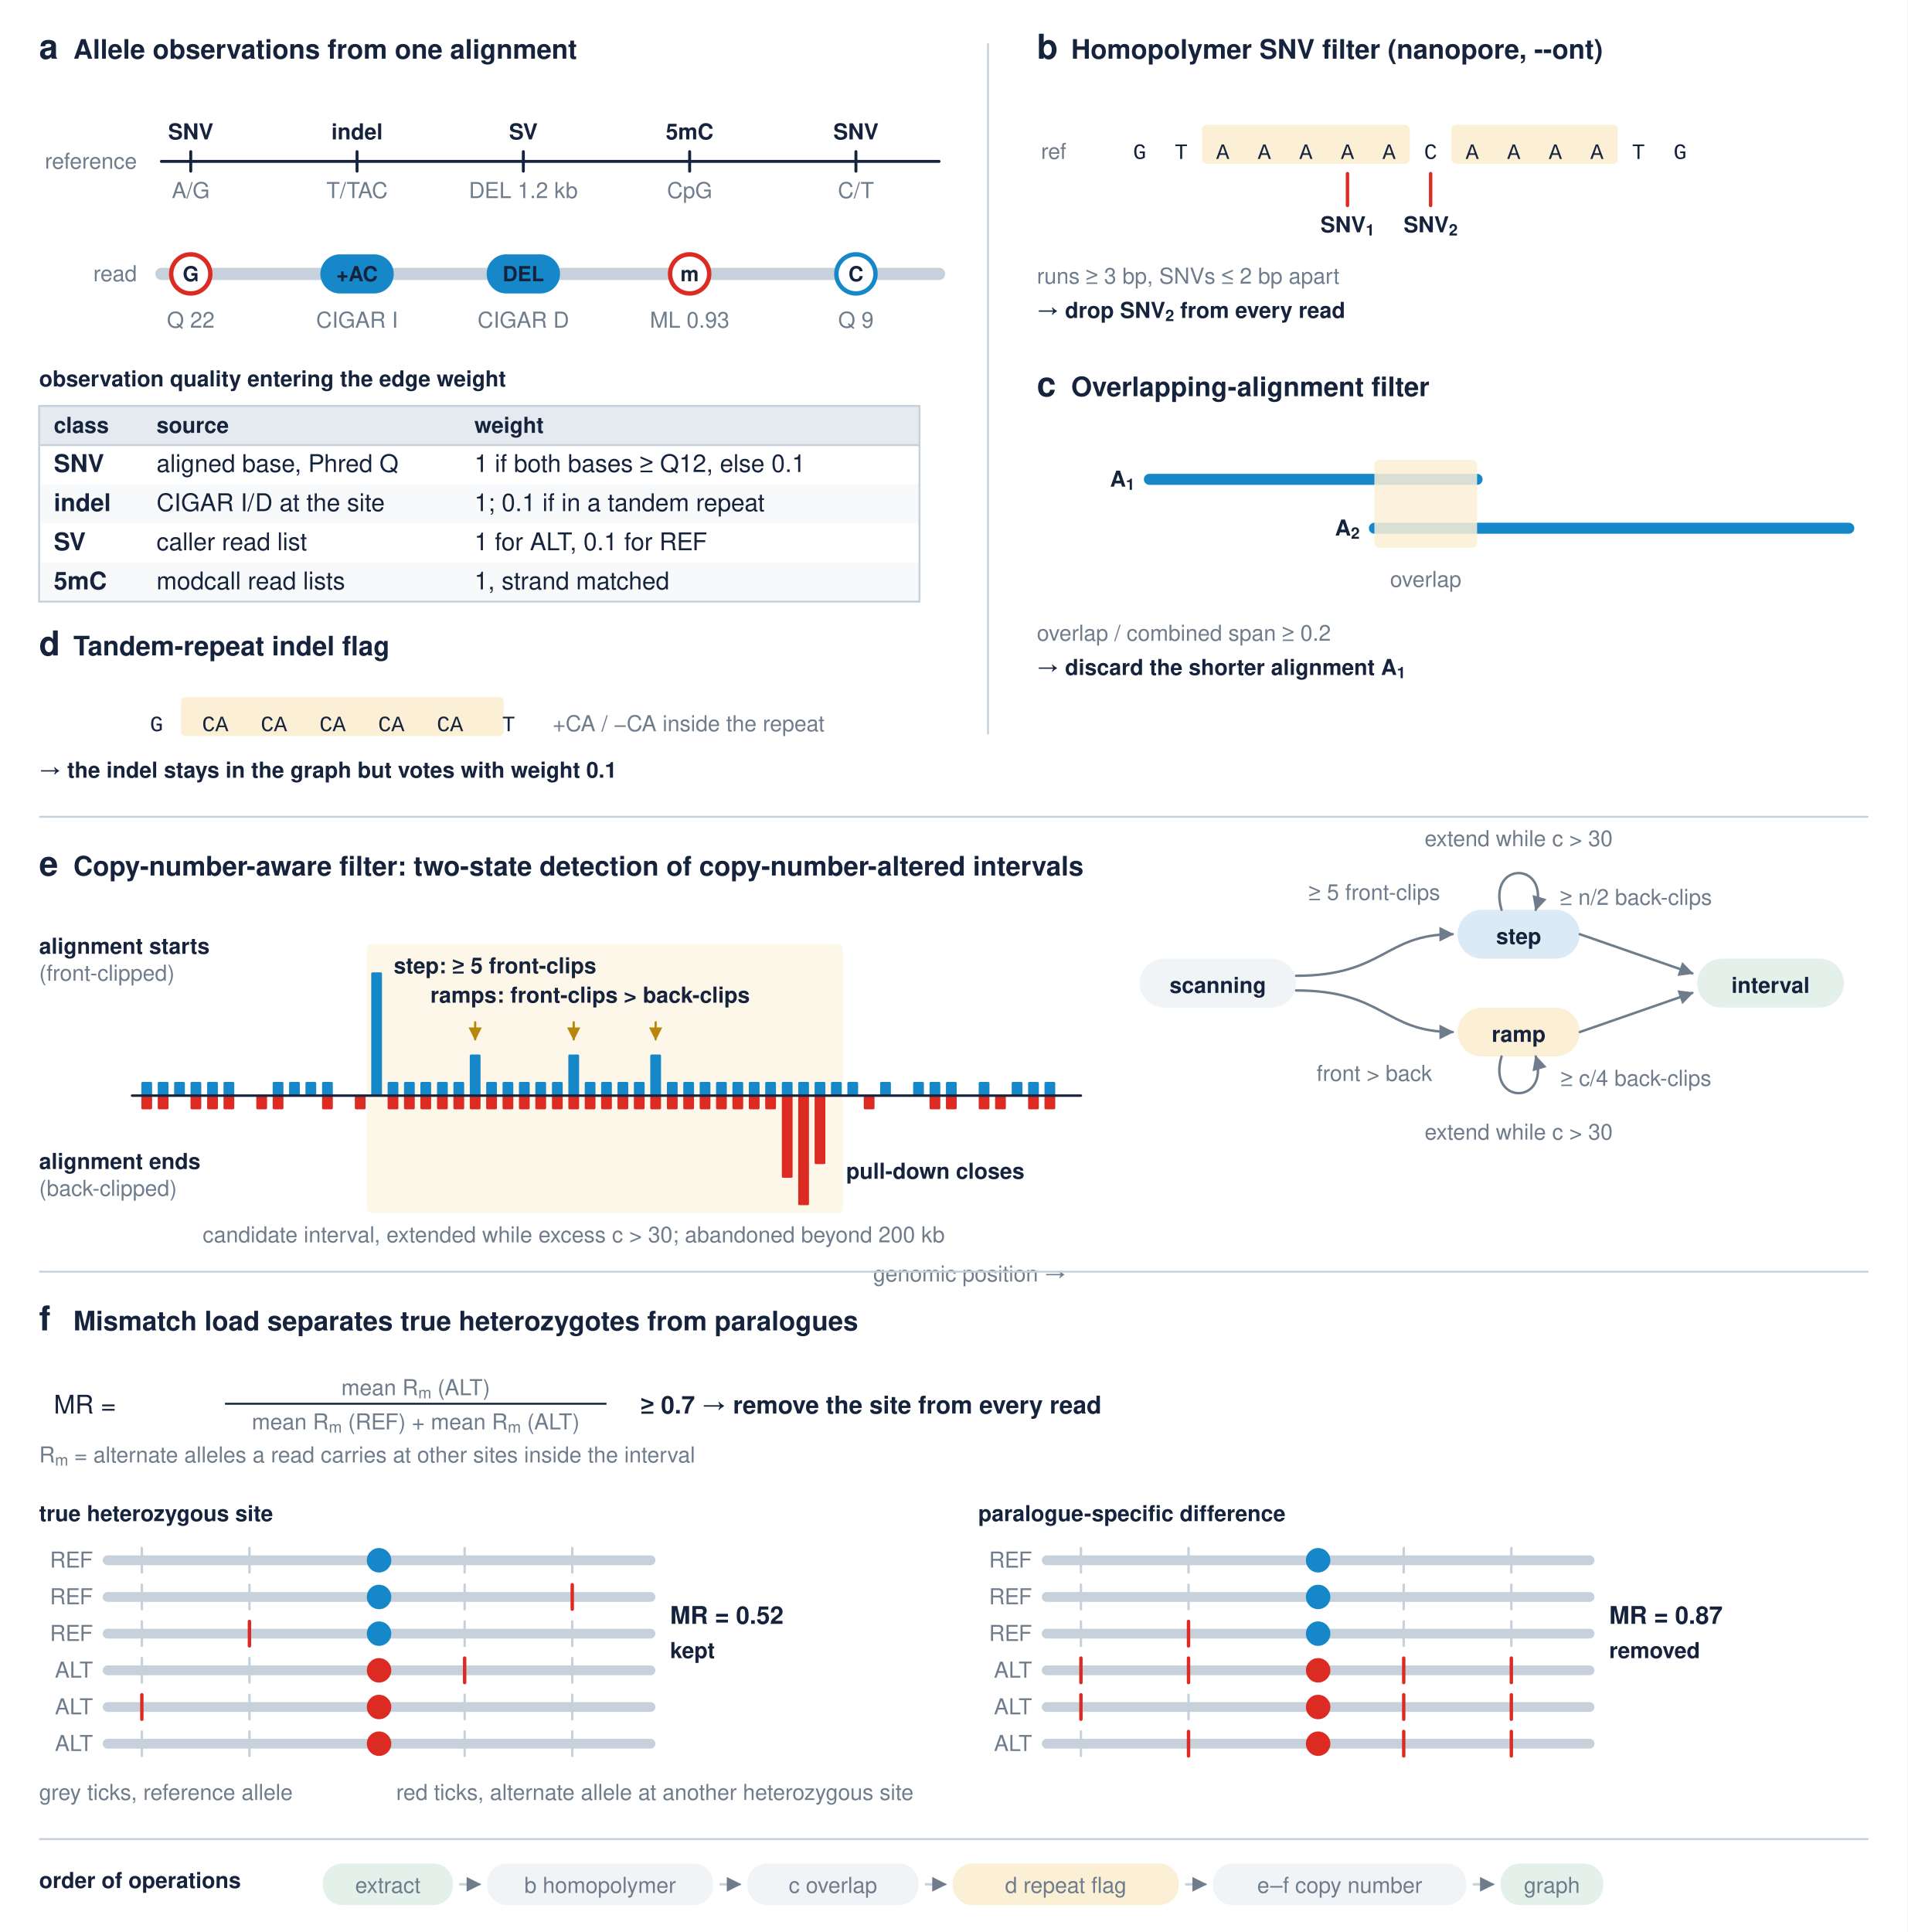
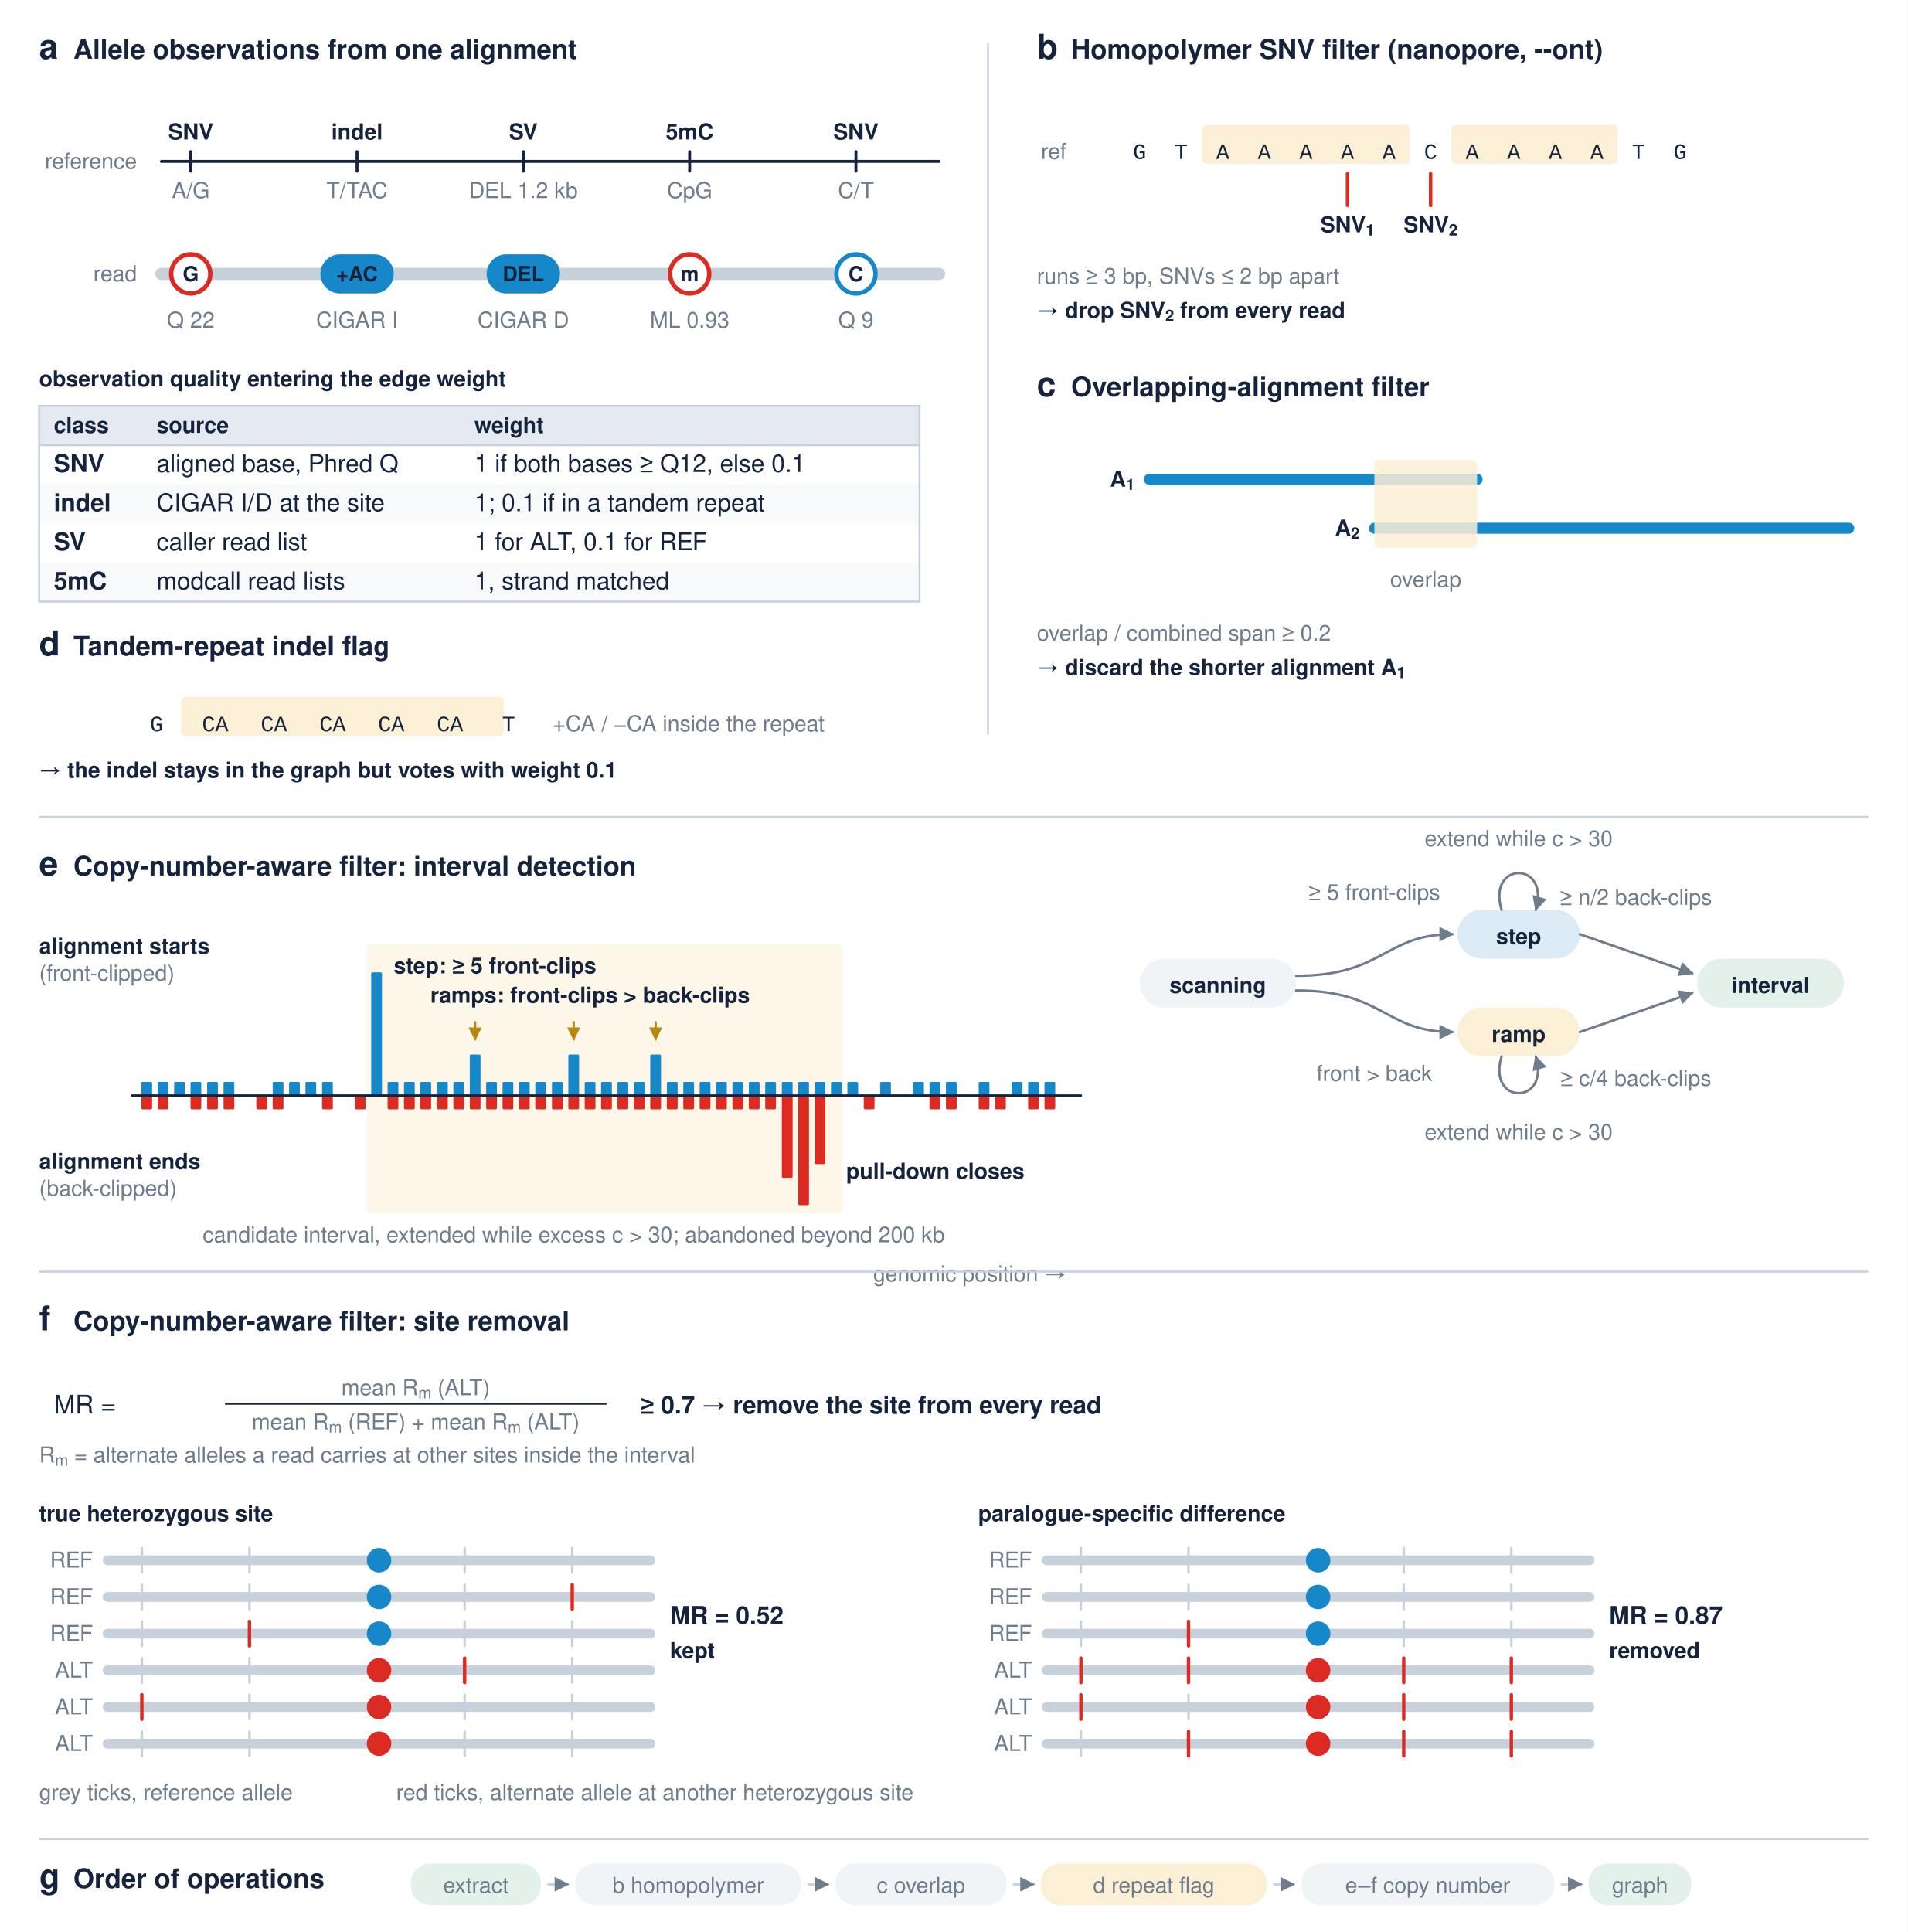
<svg xmlns="http://www.w3.org/2000/svg" width="780" height="790" viewBox="0 0 780 790">
  <style>
 text{font-family:"Helvetica Neue",Helvetica,Arial,"Liberation Sans",sans-serif;fill:#16233D}
 .pl{font-size:14px;font-weight:700}
 .h{font-size:11px;font-weight:600}
 .t{font-size:10px}
 .tb{font-size:10px;font-weight:600}
 .s{font-size:9px;fill:#6E7C8C}
 .sb{font-size:9px;font-weight:600}
 .n{font-size:8.5px;font-weight:700}
 .m{font-size:10px;font-style:italic}
 .mb{font-size:10px;font-style:italic;font-weight:600}
 .eq{font-size:10.5px}
 .code{font-family:"SF Mono",Menlo,Consolas,"Courier New",monospace;font-size:9px}
</style>
  <defs>
    <marker id="arr" viewBox="0 0 10 10" refX="9" refY="5" markerWidth="6" markerHeight="6" orient="auto-start-reverse">
      <path d="M0,0 L10,5 L0,10 z" fill="#6E7C8C" />
    </marker>
    <marker id="arrd" viewBox="0 0 10 10" refX="9" refY="5" markerWidth="6" markerHeight="6" orient="auto-start-reverse">
      <path d="M0,0 L10,5 L0,10 z" fill="#16233D" />
    </marker>
    <marker id="arra" viewBox="0 0 10 10" refX="9" refY="5" markerWidth="6" markerHeight="6" orient="auto-start-reverse">
      <path d="M0,0 L10,5 L0,10 z" fill="#B8860B" />
    </marker>
  </defs>
  <rect width="780" height="790" fill="#ffffff" />
  <line x1="404.0" y1="18.0" x2="404.0" y2="300.0" stroke="#C7D1DB" stroke-width="0.8" stroke-linecap="round" />
  <text x="16.0" y="24.0" class="pl" text-anchor="start">a</text>
  <text x="30.0" y="24.0" class="h" text-anchor="start">Allele observations from one alignment</text>
  <text x="56.0" y="69.0" class="s" text-anchor="end">reference</text>
  <line x1="66.0" y1="66.0" x2="384.0" y2="66.0" stroke="#16233D" stroke-width="1.2" stroke-linecap="round" />
  <line x1="78.0" y1="62.0" x2="78.0" y2="70.0" stroke="#16233D" stroke-width="1.2" stroke-linecap="round" />
  <text x="78.0" y="57.0" class="sb" text-anchor="middle" fill="#16233D">SNV</text>
  <text x="78.0" y="81.0" class="s" text-anchor="middle">A/G</text>
  <line x1="146.0" y1="62.0" x2="146.0" y2="70.0" stroke="#16233D" stroke-width="1.2" stroke-linecap="round" />
  <text x="146.0" y="57.0" class="sb" text-anchor="middle" fill="#16233D">indel</text>
  <text x="146.0" y="81.0" class="s" text-anchor="middle">T/TAC</text>
  <line x1="214.0" y1="62.0" x2="214.0" y2="70.0" stroke="#16233D" stroke-width="1.2" stroke-linecap="round" />
  <text x="214.0" y="57.0" class="sb" text-anchor="middle" fill="#16233D">SV</text>
  <text x="214.0" y="81.0" class="s" text-anchor="middle">DEL 1.2 kb</text>
  <line x1="282.0" y1="62.0" x2="282.0" y2="70.0" stroke="#16233D" stroke-width="1.2" stroke-linecap="round" />
  <text x="282.0" y="57.0" class="sb" text-anchor="middle" fill="#16233D">5mC</text>
  <text x="282.0" y="81.0" class="s" text-anchor="middle">CpG</text>
  <line x1="350.0" y1="62.0" x2="350.0" y2="70.0" stroke="#16233D" stroke-width="1.2" stroke-linecap="round" />
  <text x="350.0" y="57.0" class="sb" text-anchor="middle" fill="#16233D">SNV</text>
  <text x="350.0" y="81.0" class="s" text-anchor="middle">C/T</text>
  <text x="56.0" y="115.0" class="s" text-anchor="end">read</text>
  <line x1="66.0" y1="112.0" x2="384.0" y2="112.0" stroke="#C7D1DB" stroke-width="5" stroke-linecap="round" />
  <circle cx="78.0" cy="112.0" r="8" fill="#fff" stroke="#DC2B23" stroke-width="1.8" />
  <text x="78.0" y="115.0" class="n" text-anchor="middle" fill="#DC2B23">G</text>
  <text x="78.0" y="134.0" class="s" text-anchor="middle">Q 22</text>
  <rect x="131.0" y="104.0" width="30.0" height="16.0" rx="8" fill="#1687C9" stroke="none" stroke-width="0.8" opacity="1" />
  <text x="146.0" y="115.0" class="n" text-anchor="middle" fill="#fff">+AC</text>
  <text x="146.0" y="134.0" class="s" text-anchor="middle">CIGAR I</text>
  <rect x="199.0" y="104.0" width="30.0" height="16.0" rx="8" fill="#1687C9" stroke="none" stroke-width="0.8" opacity="1" />
  <text x="214.0" y="115.0" class="n" text-anchor="middle" fill="#fff">DEL</text>
  <text x="214.0" y="134.0" class="s" text-anchor="middle">CIGAR D</text>
  <circle cx="282.0" cy="112.0" r="8" fill="#fff" stroke="#DC2B23" stroke-width="1.8" />
  <text x="282.0" y="115.0" class="n" text-anchor="middle" fill="#DC2B23">m</text>
  <text x="282.0" y="134.0" class="s" text-anchor="middle">ML 0.93</text>
  <circle cx="350.0" cy="112.0" r="8" fill="#fff" stroke="#1687C9" stroke-width="1.8" />
  <text x="350.0" y="115.0" class="n" text-anchor="middle" fill="#1687C9">C</text>
  <text x="350.0" y="134.0" class="s" text-anchor="middle">Q 9</text>
  <text x="16.0" y="158.0" class="sb" text-anchor="start" fill="#16233D">observation quality entering the edge weight</text>
  <rect x="16.0" y="166.0" width="360.0" height="16.0" rx="0" fill="#E4EAF0" stroke="none" stroke-width="0.8" opacity="1" />
  <text x="22.0" y="177.0" class="sb" text-anchor="start" fill="#16233D">class</text>
  <text x="64.0" y="177.0" class="sb" text-anchor="start" fill="#16233D">source</text>
  <text x="194.0" y="177.0" class="sb" text-anchor="start" fill="#16233D">weight</text>
  <rect x="16.0" y="182.0" width="360.0" height="16.0" rx="0" fill="#ffffff" stroke="none" stroke-width="0.8" opacity="1" />
  <text x="22.0" y="193.0" class="tb" text-anchor="start">SNV</text>
  <text x="64.0" y="193.0" class="t" text-anchor="start">aligned base, Phred Q</text>
  <text x="194.0" y="193.0" class="t" text-anchor="start">1 if both bases ≥ Q12, else 0.1</text>
  <rect x="16.0" y="198.0" width="360.0" height="16.0" rx="0" fill="#F7F9FB" stroke="none" stroke-width="0.8" opacity="1" />
  <text x="22.0" y="209.0" class="tb" text-anchor="start">indel</text>
  <text x="64.0" y="209.0" class="t" text-anchor="start">CIGAR I/D at the site</text>
  <text x="194.0" y="209.0" class="t" text-anchor="start">1; 0.1 if in a tandem repeat</text>
  <rect x="16.0" y="214.0" width="360.0" height="16.0" rx="0" fill="#ffffff" stroke="none" stroke-width="0.8" opacity="1" />
  <text x="22.0" y="225.0" class="tb" text-anchor="start">SV</text>
  <text x="64.0" y="225.0" class="t" text-anchor="start">caller read list</text>
  <text x="194.0" y="225.0" class="t" text-anchor="start">1 for ALT, 0.1 for REF</text>
  <rect x="16.0" y="230.0" width="360.0" height="16.0" rx="0" fill="#F7F9FB" stroke="none" stroke-width="0.8" opacity="1" />
  <text x="22.0" y="241.0" class="tb" text-anchor="start">5mC</text>
  <text x="64.0" y="241.0" class="t" text-anchor="start">modcall read lists</text>
  <text x="194.0" y="241.0" class="t" text-anchor="start">1, strand matched</text>
  <rect x="16.0" y="166.0" width="360.0" height="80.0" rx="0" fill="none" stroke="#C7D1DB" stroke-width="0.8" opacity="1" />
  <line x1="16.0" y1="182.0" x2="376.0" y2="182.0" stroke="#C7D1DB" stroke-width="0.8" stroke-linecap="butt" />
  <text x="16.0" y="268.0" class="pl" text-anchor="start">d</text>
  <text x="30.0" y="268.0" class="h" text-anchor="start">Tandem-repeat indel flag</text>
  <rect x="74.0" y="285.0" width="132.0" height="16.0" rx="2" fill="#FBF0D5" stroke="none" stroke-width="0.8" opacity="1" />
  <text x="64.0" y="299.0" class="code" text-anchor="middle" fill="#16233D">G</text>
  <text x="88.0" y="299.0" class="code" text-anchor="middle" fill="#16233D">CA</text>
  <text x="112.0" y="299.0" class="code" text-anchor="middle" fill="#16233D">CA</text>
  <text x="136.0" y="299.0" class="code" text-anchor="middle" fill="#16233D">CA</text>
  <text x="160.0" y="299.0" class="code" text-anchor="middle" fill="#16233D">CA</text>
  <text x="184.0" y="299.0" class="code" text-anchor="middle" fill="#16233D">CA</text>
  <text x="208.0" y="299.0" class="code" text-anchor="middle" fill="#16233D">T</text>
  <text x="226.0" y="299.0" class="s" text-anchor="start">+CA / −CA inside the repeat</text>
  <text x="16.0" y="318.0" class="sb" text-anchor="start" fill="#B8860B">→ the indel stays in the graph but votes with weight 0.1</text>
  <text x="424.0" y="24.0" class="pl" text-anchor="start">b</text>
  <text x="438.0" y="24.0" class="h" text-anchor="start">Homopolymer SNV filter (nanopore, --ont)</text>
  <text x="436.0" y="65.0" class="s" text-anchor="end">ref</text>
  <rect x="491.5" y="51.0" width="85.0" height="16.0" rx="2" fill="#FBF0D5" stroke="none" stroke-width="0.8" opacity="1" />
  <rect x="593.5" y="51.0" width="68.0" height="16.0" rx="2" fill="#FBF0D5" stroke="none" stroke-width="0.8" opacity="1" />
  <text x="466.0" y="65.0" class="code" text-anchor="middle" fill="#16233D">G</text>
  <text x="483.0" y="65.0" class="code" text-anchor="middle" fill="#16233D">T</text>
  <text x="500.0" y="65.0" class="code" text-anchor="middle" fill="#16233D">A</text>
  <text x="517.0" y="65.0" class="code" text-anchor="middle" fill="#16233D">A</text>
  <text x="534.0" y="65.0" class="code" text-anchor="middle" fill="#16233D">A</text>
  <text x="551.0" y="65.0" class="code" text-anchor="middle" fill="#16233D">A</text>
  <text x="568.0" y="65.0" class="code" text-anchor="middle" fill="#16233D">A</text>
  <text x="585.0" y="65.0" class="code" text-anchor="middle" fill="#16233D">C</text>
  <text x="602.0" y="65.0" class="code" text-anchor="middle" fill="#16233D">A</text>
  <text x="619.0" y="65.0" class="code" text-anchor="middle" fill="#16233D">A</text>
  <text x="636.0" y="65.0" class="code" text-anchor="middle" fill="#16233D">A</text>
  <text x="653.0" y="65.0" class="code" text-anchor="middle" fill="#16233D">A</text>
  <text x="670.0" y="65.0" class="code" text-anchor="middle" fill="#16233D">T</text>
  <text x="687.0" y="65.0" class="code" text-anchor="middle" fill="#16233D">G</text>
  <line x1="551.0" y1="71.0" x2="551.0" y2="84.0" stroke="#DC2B23" stroke-width="1.4" stroke-linecap="round" />
  <text x="551.0" y="95.0" class="sb" text-anchor="middle" fill="#DC2B23">SNV<tspan font-size="72%" baseline-shift="sub">1</tspan>
  </text>
  <line x1="585.0" y1="71.0" x2="585.0" y2="84.0" stroke="#DC2B23" stroke-width="1.4" stroke-linecap="round" />
  <text x="585.0" y="95.0" class="sb" text-anchor="middle" fill="#DC2B23">SNV<tspan font-size="72%" baseline-shift="sub">2</tspan>
  </text>
  <text x="424.0" y="116.0" class="s" text-anchor="start">runs ≥ 3 bp, SNVs ≤ 2 bp apart</text>
  <text x="424.0" y="130.0" class="sb" text-anchor="start" fill="#B8860B">→ drop SNV<tspan font-size="72%" baseline-shift="sub">2</tspan> from every read</text>
  <text x="424.0" y="162.0" class="pl" text-anchor="start">c</text>
  <text x="438.0" y="162.0" class="h" text-anchor="start">Overlapping-alignment filter</text>
  <line x1="470.0" y1="196.0" x2="604.0" y2="196.0" stroke="#1687C9" stroke-width="4.5" stroke-linecap="round" />
  <text x="464.0" y="199.0" class="sb" text-anchor="end" fill="#1687C9">A<tspan font-size="72%" baseline-shift="sub">1</tspan>
  </text>
  <line x1="562.0" y1="216.0" x2="756.0" y2="216.0" stroke="#1687C9" stroke-width="4.5" stroke-linecap="round" />
  <text x="556.0" y="219.0" class="sb" text-anchor="end" fill="#1687C9">A<tspan font-size="72%" baseline-shift="sub">2</tspan>
  </text>
  <rect x="562.0" y="188.0" width="42.0" height="36.0" rx="2" fill="#FBF0D5" stroke="none" stroke-width="0.8" opacity="0.85" />
  <text x="583.0" y="240.0" class="s" text-anchor="middle" fill="#B8860B">overlap</text>
  <text x="424.0" y="262.0" class="s" text-anchor="start">overlap / combined span ≥ 0.2</text>
  <text x="424.0" y="276.0" class="sb" text-anchor="start" fill="#B8860B">→ discard the shorter alignment A<tspan font-size="72%" baseline-shift="sub">1</tspan>
  </text>
  <line x1="16.0" y1="334.0" x2="764.0" y2="334.0" stroke="#C7D1DB" stroke-width="0.8" stroke-linecap="butt" />
  <text x="16.0" y="358.0" class="pl" text-anchor="start">e</text>
-   <text x="30.0" y="358.0" class="h" text-anchor="start">Copy-number-aware filter: two-state detection of copy-number-altered intervals</text>
+   <text x="30.0" y="358.0" class="h" text-anchor="start">Copy-number-aware filter: interval detection</text>
  <rect x="150.0" y="386.0" width="194.7" height="110.0" rx="2" fill="#FBF0D5" stroke="none" stroke-width="0.8" opacity="0.5" />
  <rect x="57.8" y="442.4" width="4.4" height="5.6" rx="0.5" fill="#1687C9" stroke="none" stroke-width="0.8" opacity="1" />
  <rect x="57.8" y="448.0" width="4.4" height="5.6" rx="0.5" fill="#DC2B23" stroke="none" stroke-width="0.8" opacity="1" />
  <rect x="64.5" y="442.4" width="4.4" height="5.6" rx="0.5" fill="#1687C9" stroke="none" stroke-width="0.8" opacity="1" />
  <rect x="64.5" y="448.0" width="4.4" height="5.6" rx="0.5" fill="#DC2B23" stroke="none" stroke-width="0.8" opacity="1" />
  <rect x="71.2" y="442.4" width="4.4" height="5.6" rx="0.5" fill="#1687C9" stroke="none" stroke-width="0.8" opacity="1" />
  <rect x="77.9" y="442.4" width="4.4" height="5.6" rx="0.5" fill="#1687C9" stroke="none" stroke-width="0.8" opacity="1" />
  <rect x="77.9" y="448.0" width="4.4" height="5.6" rx="0.5" fill="#DC2B23" stroke="none" stroke-width="0.8" opacity="1" />
  <rect x="84.7" y="442.4" width="4.4" height="5.6" rx="0.5" fill="#1687C9" stroke="none" stroke-width="0.8" opacity="1" />
  <rect x="84.7" y="448.0" width="4.4" height="5.6" rx="0.5" fill="#DC2B23" stroke="none" stroke-width="0.8" opacity="1" />
  <rect x="91.4" y="442.4" width="4.4" height="5.6" rx="0.5" fill="#1687C9" stroke="none" stroke-width="0.8" opacity="1" />
  <rect x="91.4" y="448.0" width="4.4" height="5.6" rx="0.5" fill="#DC2B23" stroke="none" stroke-width="0.8" opacity="1" />
  <rect x="104.8" y="448.0" width="4.4" height="5.6" rx="0.5" fill="#DC2B23" stroke="none" stroke-width="0.8" opacity="1" />
  <rect x="111.5" y="442.4" width="4.4" height="5.6" rx="0.5" fill="#1687C9" stroke="none" stroke-width="0.8" opacity="1" />
  <rect x="111.5" y="448.0" width="4.4" height="5.6" rx="0.5" fill="#DC2B23" stroke="none" stroke-width="0.8" opacity="1" />
  <rect x="118.2" y="442.4" width="4.4" height="5.6" rx="0.5" fill="#1687C9" stroke="none" stroke-width="0.8" opacity="1" />
  <rect x="124.9" y="442.4" width="4.4" height="5.6" rx="0.5" fill="#1687C9" stroke="none" stroke-width="0.8" opacity="1" />
  <rect x="131.7" y="442.4" width="4.4" height="5.6" rx="0.5" fill="#1687C9" stroke="none" stroke-width="0.8" opacity="1" />
  <rect x="131.7" y="448.0" width="4.4" height="5.6" rx="0.5" fill="#DC2B23" stroke="none" stroke-width="0.8" opacity="1" />
  <rect x="145.1" y="448.0" width="4.4" height="5.6" rx="0.5" fill="#DC2B23" stroke="none" stroke-width="0.8" opacity="1" />
  <rect x="151.8" y="397.6" width="4.4" height="50.4" rx="0.5" fill="#1687C9" stroke="none" stroke-width="0.8" opacity="1" />
  <rect x="158.5" y="442.4" width="4.4" height="5.6" rx="0.5" fill="#1687C9" stroke="none" stroke-width="0.8" opacity="1" />
  <rect x="158.5" y="448.0" width="4.4" height="5.6" rx="0.5" fill="#DC2B23" stroke="none" stroke-width="0.8" opacity="1" />
  <rect x="165.2" y="442.4" width="4.4" height="5.6" rx="0.5" fill="#1687C9" stroke="none" stroke-width="0.8" opacity="1" />
  <rect x="165.2" y="448.0" width="4.4" height="5.6" rx="0.5" fill="#DC2B23" stroke="none" stroke-width="0.8" opacity="1" />
  <rect x="171.9" y="442.4" width="4.4" height="5.6" rx="0.5" fill="#1687C9" stroke="none" stroke-width="0.8" opacity="1" />
  <rect x="171.9" y="448.0" width="4.4" height="5.6" rx="0.5" fill="#DC2B23" stroke="none" stroke-width="0.8" opacity="1" />
  <rect x="178.7" y="442.4" width="4.4" height="5.6" rx="0.5" fill="#1687C9" stroke="none" stroke-width="0.8" opacity="1" />
  <rect x="178.7" y="448.0" width="4.4" height="5.6" rx="0.5" fill="#DC2B23" stroke="none" stroke-width="0.8" opacity="1" />
  <rect x="185.4" y="442.4" width="4.4" height="5.6" rx="0.5" fill="#1687C9" stroke="none" stroke-width="0.8" opacity="1" />
  <rect x="185.4" y="448.0" width="4.4" height="5.6" rx="0.5" fill="#DC2B23" stroke="none" stroke-width="0.8" opacity="1" />
  <rect x="192.1" y="431.2" width="4.4" height="16.8" rx="0.5" fill="#1687C9" stroke="none" stroke-width="0.8" opacity="1" />
  <rect x="192.1" y="448.0" width="4.4" height="5.6" rx="0.5" fill="#DC2B23" stroke="none" stroke-width="0.8" opacity="1" />
  <rect x="198.8" y="442.4" width="4.4" height="5.6" rx="0.5" fill="#1687C9" stroke="none" stroke-width="0.8" opacity="1" />
  <rect x="198.8" y="448.0" width="4.4" height="5.6" rx="0.5" fill="#DC2B23" stroke="none" stroke-width="0.8" opacity="1" />
  <rect x="205.5" y="442.4" width="4.4" height="5.6" rx="0.5" fill="#1687C9" stroke="none" stroke-width="0.8" opacity="1" />
  <rect x="205.5" y="448.0" width="4.4" height="5.6" rx="0.5" fill="#DC2B23" stroke="none" stroke-width="0.8" opacity="1" />
  <rect x="212.2" y="442.4" width="4.4" height="5.6" rx="0.5" fill="#1687C9" stroke="none" stroke-width="0.8" opacity="1" />
  <rect x="212.2" y="448.0" width="4.4" height="5.6" rx="0.5" fill="#DC2B23" stroke="none" stroke-width="0.8" opacity="1" />
  <rect x="218.9" y="442.4" width="4.4" height="5.6" rx="0.5" fill="#1687C9" stroke="none" stroke-width="0.8" opacity="1" />
  <rect x="218.9" y="448.0" width="4.4" height="5.6" rx="0.5" fill="#DC2B23" stroke="none" stroke-width="0.8" opacity="1" />
  <rect x="225.7" y="442.4" width="4.4" height="5.6" rx="0.5" fill="#1687C9" stroke="none" stroke-width="0.8" opacity="1" />
  <rect x="225.7" y="448.0" width="4.4" height="5.6" rx="0.5" fill="#DC2B23" stroke="none" stroke-width="0.8" opacity="1" />
  <rect x="232.4" y="431.2" width="4.4" height="16.8" rx="0.5" fill="#1687C9" stroke="none" stroke-width="0.8" opacity="1" />
  <rect x="232.4" y="448.0" width="4.4" height="5.6" rx="0.5" fill="#DC2B23" stroke="none" stroke-width="0.8" opacity="1" />
  <rect x="239.1" y="442.4" width="4.4" height="5.6" rx="0.5" fill="#1687C9" stroke="none" stroke-width="0.8" opacity="1" />
  <rect x="239.1" y="448.0" width="4.4" height="5.6" rx="0.5" fill="#DC2B23" stroke="none" stroke-width="0.8" opacity="1" />
  <rect x="245.8" y="442.4" width="4.4" height="5.6" rx="0.5" fill="#1687C9" stroke="none" stroke-width="0.8" opacity="1" />
  <rect x="245.8" y="448.0" width="4.4" height="5.6" rx="0.5" fill="#DC2B23" stroke="none" stroke-width="0.8" opacity="1" />
  <rect x="252.5" y="442.4" width="4.4" height="5.6" rx="0.5" fill="#1687C9" stroke="none" stroke-width="0.8" opacity="1" />
  <rect x="252.5" y="448.0" width="4.4" height="5.6" rx="0.5" fill="#DC2B23" stroke="none" stroke-width="0.8" opacity="1" />
  <rect x="259.2" y="442.4" width="4.4" height="5.6" rx="0.5" fill="#1687C9" stroke="none" stroke-width="0.8" opacity="1" />
  <rect x="259.2" y="448.0" width="4.4" height="5.6" rx="0.5" fill="#DC2B23" stroke="none" stroke-width="0.8" opacity="1" />
  <rect x="265.9" y="431.2" width="4.4" height="16.8" rx="0.5" fill="#1687C9" stroke="none" stroke-width="0.8" opacity="1" />
  <rect x="265.9" y="448.0" width="4.4" height="5.6" rx="0.5" fill="#DC2B23" stroke="none" stroke-width="0.8" opacity="1" />
  <rect x="272.7" y="442.4" width="4.4" height="5.6" rx="0.5" fill="#1687C9" stroke="none" stroke-width="0.8" opacity="1" />
  <rect x="272.7" y="448.0" width="4.4" height="5.6" rx="0.5" fill="#DC2B23" stroke="none" stroke-width="0.8" opacity="1" />
  <rect x="279.4" y="442.4" width="4.4" height="5.6" rx="0.5" fill="#1687C9" stroke="none" stroke-width="0.8" opacity="1" />
  <rect x="279.4" y="448.0" width="4.4" height="5.6" rx="0.5" fill="#DC2B23" stroke="none" stroke-width="0.8" opacity="1" />
  <rect x="286.1" y="442.4" width="4.4" height="5.6" rx="0.5" fill="#1687C9" stroke="none" stroke-width="0.8" opacity="1" />
  <rect x="286.1" y="448.0" width="4.4" height="5.6" rx="0.5" fill="#DC2B23" stroke="none" stroke-width="0.8" opacity="1" />
  <rect x="292.8" y="442.4" width="4.4" height="5.6" rx="0.5" fill="#1687C9" stroke="none" stroke-width="0.8" opacity="1" />
  <rect x="292.8" y="448.0" width="4.4" height="5.6" rx="0.5" fill="#DC2B23" stroke="none" stroke-width="0.8" opacity="1" />
  <rect x="299.5" y="442.4" width="4.4" height="5.6" rx="0.5" fill="#1687C9" stroke="none" stroke-width="0.8" opacity="1" />
  <rect x="299.5" y="448.0" width="4.4" height="5.6" rx="0.5" fill="#DC2B23" stroke="none" stroke-width="0.8" opacity="1" />
  <rect x="306.2" y="442.4" width="4.4" height="5.6" rx="0.5" fill="#1687C9" stroke="none" stroke-width="0.8" opacity="1" />
  <rect x="306.2" y="448.0" width="4.4" height="5.6" rx="0.5" fill="#DC2B23" stroke="none" stroke-width="0.8" opacity="1" />
  <rect x="312.9" y="442.4" width="4.4" height="5.6" rx="0.5" fill="#1687C9" stroke="none" stroke-width="0.8" opacity="1" />
  <rect x="312.9" y="448.0" width="4.4" height="5.6" rx="0.5" fill="#DC2B23" stroke="none" stroke-width="0.8" opacity="1" />
  <rect x="319.7" y="442.4" width="4.4" height="5.6" rx="0.5" fill="#1687C9" stroke="none" stroke-width="0.8" opacity="1" />
  <rect x="319.7" y="448.0" width="4.4" height="33.6" rx="0.5" fill="#DC2B23" stroke="none" stroke-width="0.8" opacity="1" />
  <rect x="326.4" y="442.4" width="4.4" height="5.6" rx="0.5" fill="#1687C9" stroke="none" stroke-width="0.8" opacity="1" />
  <rect x="326.4" y="448.0" width="4.4" height="44.8" rx="0.5" fill="#DC2B23" stroke="none" stroke-width="0.8" opacity="1" />
  <rect x="333.1" y="442.4" width="4.4" height="5.6" rx="0.5" fill="#1687C9" stroke="none" stroke-width="0.8" opacity="1" />
  <rect x="333.1" y="448.0" width="4.4" height="28.0" rx="0.5" fill="#DC2B23" stroke="none" stroke-width="0.8" opacity="1" />
  <rect x="339.8" y="442.4" width="4.4" height="5.6" rx="0.5" fill="#1687C9" stroke="none" stroke-width="0.8" opacity="1" />
  <rect x="346.5" y="442.4" width="4.4" height="5.6" rx="0.5" fill="#1687C9" stroke="none" stroke-width="0.8" opacity="1" />
  <rect x="353.2" y="448.0" width="4.4" height="5.6" rx="0.5" fill="#DC2B23" stroke="none" stroke-width="0.8" opacity="1" />
  <rect x="359.9" y="442.4" width="4.4" height="5.6" rx="0.5" fill="#1687C9" stroke="none" stroke-width="0.8" opacity="1" />
  <rect x="373.4" y="442.4" width="4.4" height="5.6" rx="0.5" fill="#1687C9" stroke="none" stroke-width="0.8" opacity="1" />
  <rect x="380.1" y="442.4" width="4.4" height="5.6" rx="0.5" fill="#1687C9" stroke="none" stroke-width="0.8" opacity="1" />
  <rect x="380.1" y="448.0" width="4.4" height="5.6" rx="0.5" fill="#DC2B23" stroke="none" stroke-width="0.8" opacity="1" />
  <rect x="386.8" y="442.4" width="4.4" height="5.6" rx="0.5" fill="#1687C9" stroke="none" stroke-width="0.8" opacity="1" />
  <rect x="386.8" y="448.0" width="4.4" height="5.6" rx="0.5" fill="#DC2B23" stroke="none" stroke-width="0.8" opacity="1" />
  <rect x="400.2" y="442.4" width="4.4" height="5.6" rx="0.5" fill="#1687C9" stroke="none" stroke-width="0.8" opacity="1" />
  <rect x="400.2" y="448.0" width="4.4" height="5.6" rx="0.5" fill="#DC2B23" stroke="none" stroke-width="0.8" opacity="1" />
  <rect x="406.9" y="448.0" width="4.4" height="5.6" rx="0.5" fill="#DC2B23" stroke="none" stroke-width="0.8" opacity="1" />
  <rect x="413.7" y="442.4" width="4.4" height="5.6" rx="0.5" fill="#1687C9" stroke="none" stroke-width="0.8" opacity="1" />
  <rect x="420.4" y="442.4" width="4.4" height="5.6" rx="0.5" fill="#1687C9" stroke="none" stroke-width="0.8" opacity="1" />
  <rect x="420.4" y="448.0" width="4.4" height="5.6" rx="0.5" fill="#DC2B23" stroke="none" stroke-width="0.8" opacity="1" />
  <rect x="427.1" y="442.4" width="4.4" height="5.6" rx="0.5" fill="#1687C9" stroke="none" stroke-width="0.8" opacity="1" />
  <rect x="427.1" y="448.0" width="4.4" height="5.6" rx="0.5" fill="#DC2B23" stroke="none" stroke-width="0.8" opacity="1" />
  <line x1="54.0" y1="448.0" x2="442.0" y2="448.0" stroke="#16233D" stroke-width="1" stroke-linecap="round" />
  <text x="16.0" y="390.0" class="sb" text-anchor="start" fill="#1687C9">alignment starts</text>
  <text x="16.0" y="401.0" class="s" text-anchor="start" fill="#1687C9">(front-clipped)</text>
  <text x="16.0" y="478.0" class="sb" text-anchor="start" fill="#DC2B23">alignment ends</text>
  <text x="16.0" y="489.0" class="s" text-anchor="start" fill="#DC2B23">(back-clipped)</text>
  <text x="161.0" y="398.0" class="sb" text-anchor="start" fill="#B8860B">step: ≥ 5 front-clips</text>
  <text x="241.3" y="410.0" class="sb" text-anchor="middle" fill="#B8860B">ramps: front-clips &gt; back-clips</text>
  <line x1="194.3" y1="418.0" x2="194.3" y2="425.0" stroke="#B8860B" stroke-width="0.9" stroke-linecap="round" marker-end="url(#arra)" />
  <line x1="234.6" y1="418.0" x2="234.6" y2="425.0" stroke="#B8860B" stroke-width="0.9" stroke-linecap="round" marker-end="url(#arra)" />
  <line x1="268.1" y1="418.0" x2="268.1" y2="425.0" stroke="#B8860B" stroke-width="0.9" stroke-linecap="round" marker-end="url(#arra)" />
  <text x="346.0" y="482.0" class="sb" text-anchor="start" fill="#B8860B">pull-down closes</text>
  <text x="234.6" y="508.0" class="s" text-anchor="middle" fill="#B8860B">candidate interval, extended while excess c &gt; 30; abandoned beyond 200 kb</text>
  <text x="436.0" y="524.0" class="s" text-anchor="end">genomic position →</text>
  <rect x="466.0" y="392.0" width="64.0" height="20.0" rx="10" fill="#F1F4F7" stroke="none" stroke-width="0.8" opacity="1" />
  <text x="498.0" y="406.0" class="sb" text-anchor="middle" fill="#16233D">scanning</text>
  <rect x="596.0" y="372.0" width="50.0" height="20.0" rx="10" fill="#DCEAF6" stroke="none" stroke-width="0.8" opacity="1" />
  <text x="621.0" y="386.0" class="sb" text-anchor="middle" fill="#1687C9">step</text>
  <rect x="596.0" y="412.0" width="50.0" height="20.0" rx="10" fill="#FBF0D5" stroke="none" stroke-width="0.8" opacity="1" />
  <text x="621.0" y="426.0" class="sb" text-anchor="middle" fill="#B8860B">ramp</text>
  <rect x="694.0" y="392.0" width="60.0" height="20.0" rx="10" fill="#E4F1EA" stroke="none" stroke-width="0.8" opacity="1" />
  <text x="724.0" y="406.0" class="sb" text-anchor="middle" fill="#1F7A4D">interval</text>
  <path d="M530,399 C566,399 566,382 594,382" stroke="#6E7C8C" stroke-width="1" fill="none" stroke-linecap="round" stroke-linejoin="round" opacity="1" marker-end="url(#arr)" />
  <path d="M530,405 C566,405 566,422 594,422" stroke="#6E7C8C" stroke-width="1" fill="none" stroke-linecap="round" stroke-linejoin="round" opacity="1" marker-end="url(#arr)" />
  <text x="562.0" y="368.0" class="s" text-anchor="middle">≥ 5 front-clips</text>
  <text x="562.0" y="442.0" class="s" text-anchor="middle">front &gt; back</text>
  <path d="M614,372 C608,352 634,352 628,372" stroke="#6E7C8C" stroke-width="1" fill="none" stroke-linecap="round" stroke-linejoin="round" opacity="1" marker-end="url(#arr)" />
  <path d="M614,432 C608,452 634,452 628,432" stroke="#6E7C8C" stroke-width="1" fill="none" stroke-linecap="round" stroke-linejoin="round" opacity="1" marker-end="url(#arr)" />
  <text x="621.0" y="346.0" class="s" text-anchor="middle">extend while c &gt; 30</text>
  <text x="621.0" y="466.0" class="s" text-anchor="middle">extend while c &gt; 30</text>
  <path d="M646,382 L692,398" stroke="#6E7C8C" stroke-width="1" fill="none" stroke-linecap="round" stroke-linejoin="round" opacity="1" marker-end="url(#arr)" />
  <path d="M646,422 L692,406" stroke="#6E7C8C" stroke-width="1" fill="none" stroke-linecap="round" stroke-linejoin="round" opacity="1" marker-end="url(#arr)" />
  <text x="669.0" y="370.0" class="s" text-anchor="middle">≥ n/2 back-clips</text>
  <text x="669.0" y="444.0" class="s" text-anchor="middle">≥ c/4 back-clips</text>
  <line x1="16.0" y1="520.0" x2="764.0" y2="520.0" stroke="#C7D1DB" stroke-width="0.8" stroke-linecap="butt" />
  <text x="16.0" y="544.0" class="pl" text-anchor="start">f</text>
-   <text x="30.0" y="544.0" class="h" text-anchor="start">Mismatch load separates true heterozygotes from paralogues</text>
+   <text x="30.0" y="544.0" class="h" text-anchor="start">Copy-number-aware filter: site removal</text>
  <text x="22.0" y="578.0" class="eq" text-anchor="start" fill="#16233D">MR  =</text>
  <text x="170.0" y="570.5" class="s" text-anchor="middle">mean R<tspan font-size="72%" baseline-shift="sub">m</tspan> (ALT)</text>
  <line x1="92.0" y1="574.0" x2="248.0" y2="574.0" stroke="#16233D" stroke-width="0.8" stroke-linecap="butt" />
  <text x="170.0" y="584.5" class="s" text-anchor="middle">mean R<tspan font-size="72%" baseline-shift="sub">m</tspan> (REF) + mean R<tspan font-size="72%" baseline-shift="sub">m</tspan> (ALT)</text>
  <text x="262.0" y="578.0" class="tb" text-anchor="start" fill="#B8860B">≥ 0.7  →  remove the site from every read</text>
  <text x="16.0" y="598.0" class="s" text-anchor="start">R<tspan font-size="72%" baseline-shift="sub">m</tspan> = alternate alleles a read carries at other sites inside the interval</text>
  <text x="16.0" y="622.0" class="sb" text-anchor="start" fill="#16233D">true heterozygous site</text>
  <text x="38.0" y="641.0" class="s" text-anchor="end" fill="#1687C9">REF</text>
  <line x1="44.0" y1="638.0" x2="266.0" y2="638.0" stroke="#C7D1DB" stroke-width="4" stroke-linecap="round" />
  <circle cx="155.0" cy="638.0" r="5" fill="#1687C9" stroke="#1687C9" stroke-width="0" />
  <line x1="58.0" y1="633.0" x2="58.0" y2="643.0" stroke="#C7D1DB" stroke-width="1" stroke-linecap="round" />
  <line x1="102.0" y1="633.0" x2="102.0" y2="643.0" stroke="#C7D1DB" stroke-width="1" stroke-linecap="round" />
  <line x1="190.0" y1="633.0" x2="190.0" y2="643.0" stroke="#C7D1DB" stroke-width="1" stroke-linecap="round" />
  <line x1="234.0" y1="633.0" x2="234.0" y2="643.0" stroke="#C7D1DB" stroke-width="1" stroke-linecap="round" />
  <text x="38.0" y="656.0" class="s" text-anchor="end" fill="#1687C9">REF</text>
  <line x1="44.0" y1="653.0" x2="266.0" y2="653.0" stroke="#C7D1DB" stroke-width="4" stroke-linecap="round" />
  <circle cx="155.0" cy="653.0" r="5" fill="#1687C9" stroke="#1687C9" stroke-width="0" />
  <line x1="58.0" y1="648.0" x2="58.0" y2="658.0" stroke="#C7D1DB" stroke-width="1" stroke-linecap="round" />
  <line x1="102.0" y1="648.0" x2="102.0" y2="658.0" stroke="#C7D1DB" stroke-width="1" stroke-linecap="round" />
  <line x1="190.0" y1="648.0" x2="190.0" y2="658.0" stroke="#C7D1DB" stroke-width="1" stroke-linecap="round" />
  <line x1="234.0" y1="648.0" x2="234.0" y2="658.0" stroke="#DC2B23" stroke-width="1.4" stroke-linecap="round" />
  <text x="38.0" y="671.0" class="s" text-anchor="end" fill="#1687C9">REF</text>
  <line x1="44.0" y1="668.0" x2="266.0" y2="668.0" stroke="#C7D1DB" stroke-width="4" stroke-linecap="round" />
  <circle cx="155.0" cy="668.0" r="5" fill="#1687C9" stroke="#1687C9" stroke-width="0" />
  <line x1="58.0" y1="663.0" x2="58.0" y2="673.0" stroke="#C7D1DB" stroke-width="1" stroke-linecap="round" />
  <line x1="102.0" y1="663.0" x2="102.0" y2="673.0" stroke="#DC2B23" stroke-width="1.4" stroke-linecap="round" />
  <line x1="190.0" y1="663.0" x2="190.0" y2="673.0" stroke="#C7D1DB" stroke-width="1" stroke-linecap="round" />
  <line x1="234.0" y1="663.0" x2="234.0" y2="673.0" stroke="#C7D1DB" stroke-width="1" stroke-linecap="round" />
  <text x="38.0" y="686.0" class="s" text-anchor="end" fill="#DC2B23">ALT</text>
  <line x1="44.0" y1="683.0" x2="266.0" y2="683.0" stroke="#C7D1DB" stroke-width="4" stroke-linecap="round" />
  <circle cx="155.0" cy="683.0" r="5" fill="#DC2B23" stroke="#DC2B23" stroke-width="0" />
  <line x1="58.0" y1="678.0" x2="58.0" y2="688.0" stroke="#C7D1DB" stroke-width="1" stroke-linecap="round" />
  <line x1="102.0" y1="678.0" x2="102.0" y2="688.0" stroke="#C7D1DB" stroke-width="1" stroke-linecap="round" />
  <line x1="190.0" y1="678.0" x2="190.0" y2="688.0" stroke="#DC2B23" stroke-width="1.4" stroke-linecap="round" />
  <line x1="234.0" y1="678.0" x2="234.0" y2="688.0" stroke="#C7D1DB" stroke-width="1" stroke-linecap="round" />
  <text x="38.0" y="701.0" class="s" text-anchor="end" fill="#DC2B23">ALT</text>
  <line x1="44.0" y1="698.0" x2="266.0" y2="698.0" stroke="#C7D1DB" stroke-width="4" stroke-linecap="round" />
  <circle cx="155.0" cy="698.0" r="5" fill="#DC2B23" stroke="#DC2B23" stroke-width="0" />
  <line x1="58.0" y1="693.0" x2="58.0" y2="703.0" stroke="#DC2B23" stroke-width="1.4" stroke-linecap="round" />
  <line x1="102.0" y1="693.0" x2="102.0" y2="703.0" stroke="#C7D1DB" stroke-width="1" stroke-linecap="round" />
  <line x1="190.0" y1="693.0" x2="190.0" y2="703.0" stroke="#C7D1DB" stroke-width="1" stroke-linecap="round" />
  <line x1="234.0" y1="693.0" x2="234.0" y2="703.0" stroke="#C7D1DB" stroke-width="1" stroke-linecap="round" />
  <text x="38.0" y="716.0" class="s" text-anchor="end" fill="#DC2B23">ALT</text>
  <line x1="44.0" y1="713.0" x2="266.0" y2="713.0" stroke="#C7D1DB" stroke-width="4" stroke-linecap="round" />
  <circle cx="155.0" cy="713.0" r="5" fill="#DC2B23" stroke="#DC2B23" stroke-width="0" />
  <line x1="58.0" y1="708.0" x2="58.0" y2="718.0" stroke="#C7D1DB" stroke-width="1" stroke-linecap="round" />
  <line x1="102.0" y1="708.0" x2="102.0" y2="718.0" stroke="#C7D1DB" stroke-width="1" stroke-linecap="round" />
  <line x1="190.0" y1="708.0" x2="190.0" y2="718.0" stroke="#C7D1DB" stroke-width="1" stroke-linecap="round" />
  <line x1="234.0" y1="708.0" x2="234.0" y2="718.0" stroke="#C7D1DB" stroke-width="1" stroke-linecap="round" />
  <text x="274.0" y="664.0" class="tb" text-anchor="start" fill="#1F7A4D">MR = 0.52</text>
  <text x="274.0" y="678.0" class="sb" text-anchor="start" fill="#1F7A4D">kept</text>
  <text x="400.0" y="622.0" class="sb" text-anchor="start" fill="#16233D">paralogue-specific difference</text>
  <text x="422.0" y="641.0" class="s" text-anchor="end" fill="#1687C9">REF</text>
  <line x1="428.0" y1="638.0" x2="650.0" y2="638.0" stroke="#C7D1DB" stroke-width="4" stroke-linecap="round" />
  <circle cx="539.0" cy="638.0" r="5" fill="#1687C9" stroke="#1687C9" stroke-width="0" />
  <line x1="442.0" y1="633.0" x2="442.0" y2="643.0" stroke="#C7D1DB" stroke-width="1" stroke-linecap="round" />
  <line x1="486.0" y1="633.0" x2="486.0" y2="643.0" stroke="#C7D1DB" stroke-width="1" stroke-linecap="round" />
  <line x1="574.0" y1="633.0" x2="574.0" y2="643.0" stroke="#C7D1DB" stroke-width="1" stroke-linecap="round" />
  <line x1="618.0" y1="633.0" x2="618.0" y2="643.0" stroke="#C7D1DB" stroke-width="1" stroke-linecap="round" />
  <text x="422.0" y="656.0" class="s" text-anchor="end" fill="#1687C9">REF</text>
  <line x1="428.0" y1="653.0" x2="650.0" y2="653.0" stroke="#C7D1DB" stroke-width="4" stroke-linecap="round" />
  <circle cx="539.0" cy="653.0" r="5" fill="#1687C9" stroke="#1687C9" stroke-width="0" />
  <line x1="442.0" y1="648.0" x2="442.0" y2="658.0" stroke="#C7D1DB" stroke-width="1" stroke-linecap="round" />
  <line x1="486.0" y1="648.0" x2="486.0" y2="658.0" stroke="#C7D1DB" stroke-width="1" stroke-linecap="round" />
  <line x1="574.0" y1="648.0" x2="574.0" y2="658.0" stroke="#C7D1DB" stroke-width="1" stroke-linecap="round" />
  <line x1="618.0" y1="648.0" x2="618.0" y2="658.0" stroke="#C7D1DB" stroke-width="1" stroke-linecap="round" />
  <text x="422.0" y="671.0" class="s" text-anchor="end" fill="#1687C9">REF</text>
  <line x1="428.0" y1="668.0" x2="650.0" y2="668.0" stroke="#C7D1DB" stroke-width="4" stroke-linecap="round" />
  <circle cx="539.0" cy="668.0" r="5" fill="#1687C9" stroke="#1687C9" stroke-width="0" />
  <line x1="442.0" y1="663.0" x2="442.0" y2="673.0" stroke="#C7D1DB" stroke-width="1" stroke-linecap="round" />
  <line x1="486.0" y1="663.0" x2="486.0" y2="673.0" stroke="#DC2B23" stroke-width="1.4" stroke-linecap="round" />
  <line x1="574.0" y1="663.0" x2="574.0" y2="673.0" stroke="#C7D1DB" stroke-width="1" stroke-linecap="round" />
  <line x1="618.0" y1="663.0" x2="618.0" y2="673.0" stroke="#C7D1DB" stroke-width="1" stroke-linecap="round" />
  <text x="422.0" y="686.0" class="s" text-anchor="end" fill="#DC2B23">ALT</text>
  <line x1="428.0" y1="683.0" x2="650.0" y2="683.0" stroke="#C7D1DB" stroke-width="4" stroke-linecap="round" />
  <circle cx="539.0" cy="683.0" r="5" fill="#DC2B23" stroke="#DC2B23" stroke-width="0" />
  <line x1="442.0" y1="678.0" x2="442.0" y2="688.0" stroke="#DC2B23" stroke-width="1.4" stroke-linecap="round" />
  <line x1="486.0" y1="678.0" x2="486.0" y2="688.0" stroke="#DC2B23" stroke-width="1.4" stroke-linecap="round" />
  <line x1="574.0" y1="678.0" x2="574.0" y2="688.0" stroke="#DC2B23" stroke-width="1.4" stroke-linecap="round" />
  <line x1="618.0" y1="678.0" x2="618.0" y2="688.0" stroke="#DC2B23" stroke-width="1.4" stroke-linecap="round" />
  <text x="422.0" y="701.0" class="s" text-anchor="end" fill="#DC2B23">ALT</text>
  <line x1="428.0" y1="698.0" x2="650.0" y2="698.0" stroke="#C7D1DB" stroke-width="4" stroke-linecap="round" />
  <circle cx="539.0" cy="698.0" r="5" fill="#DC2B23" stroke="#DC2B23" stroke-width="0" />
  <line x1="442.0" y1="693.0" x2="442.0" y2="703.0" stroke="#DC2B23" stroke-width="1.4" stroke-linecap="round" />
  <line x1="486.0" y1="693.0" x2="486.0" y2="703.0" stroke="#C7D1DB" stroke-width="1" stroke-linecap="round" />
  <line x1="574.0" y1="693.0" x2="574.0" y2="703.0" stroke="#DC2B23" stroke-width="1.4" stroke-linecap="round" />
  <line x1="618.0" y1="693.0" x2="618.0" y2="703.0" stroke="#DC2B23" stroke-width="1.4" stroke-linecap="round" />
  <text x="422.0" y="716.0" class="s" text-anchor="end" fill="#DC2B23">ALT</text>
  <line x1="428.0" y1="713.0" x2="650.0" y2="713.0" stroke="#C7D1DB" stroke-width="4" stroke-linecap="round" />
  <circle cx="539.0" cy="713.0" r="5" fill="#DC2B23" stroke="#DC2B23" stroke-width="0" />
  <line x1="442.0" y1="708.0" x2="442.0" y2="718.0" stroke="#C7D1DB" stroke-width="1" stroke-linecap="round" />
  <line x1="486.0" y1="708.0" x2="486.0" y2="718.0" stroke="#DC2B23" stroke-width="1.4" stroke-linecap="round" />
  <line x1="574.0" y1="708.0" x2="574.0" y2="718.0" stroke="#DC2B23" stroke-width="1.4" stroke-linecap="round" />
  <line x1="618.0" y1="708.0" x2="618.0" y2="718.0" stroke="#DC2B23" stroke-width="1.4" stroke-linecap="round" />
  <text x="658.0" y="664.0" class="tb" text-anchor="start" fill="#B8860B">MR = 0.87</text>
  <text x="658.0" y="678.0" class="sb" text-anchor="start" fill="#B8860B">removed</text>
  <text x="16.0" y="736.0" class="s" text-anchor="start">grey ticks, reference allele</text>
  <text x="162.0" y="736.0" class="s" text-anchor="start" fill="#DC2B23">red ticks, alternate allele at another heterozygous site</text>
  <line x1="16.0" y1="752.0" x2="764.0" y2="752.0" stroke="#C7D1DB" stroke-width="0.8" stroke-linecap="butt" />
-   <text x="16.0" y="772.0" class="sb" text-anchor="start" fill="#16233D">order of operations</text>
-   <rect x="132.0" y="762.0" width="53.2" height="17.0" rx="8" fill="#E4F1EA" stroke="none" stroke-width="0.8" opacity="1" />
-   <text x="158.6" y="774.0" class="s" text-anchor="middle" fill="#1F7A4D">extract</text>
-   <line x1="188.2" y1="770.5" x2="196.2" y2="770.5" stroke="#C7D1DB" stroke-width="1" stroke-linecap="round" marker-end="url(#arr)" />
-   <rect x="199.2" y="762.0" width="92.4" height="17.0" rx="8" fill="#F1F4F7" stroke="none" stroke-width="0.8" opacity="1" />
-   <text x="245.4" y="774.0" class="s" text-anchor="middle" fill="#16233D">b  homopolymer</text>
-   <line x1="294.6" y1="770.5" x2="302.6" y2="770.5" stroke="#C7D1DB" stroke-width="1" stroke-linecap="round" marker-end="url(#arr)" />
-   <rect x="305.6" y="762.0" width="70.0" height="17.0" rx="8" fill="#F1F4F7" stroke="none" stroke-width="0.8" opacity="1" />
-   <text x="340.6" y="774.0" class="s" text-anchor="middle" fill="#16233D">c  overlap</text>
-   <line x1="378.6" y1="770.5" x2="386.6" y2="770.5" stroke="#C7D1DB" stroke-width="1" stroke-linecap="round" marker-end="url(#arr)" />
-   <rect x="389.6" y="762.0" width="92.4" height="17.0" rx="8" fill="#FBF0D5" stroke="none" stroke-width="0.8" opacity="1" />
-   <text x="435.8" y="774.0" class="s" text-anchor="middle" fill="#B8860B">d  repeat flag</text>
-   <line x1="485.0" y1="770.5" x2="493.0" y2="770.5" stroke="#C7D1DB" stroke-width="1" stroke-linecap="round" marker-end="url(#arr)" />
-   <rect x="496.0" y="762.0" width="103.6" height="17.0" rx="8" fill="#F1F4F7" stroke="none" stroke-width="0.8" opacity="1" />
-   <text x="547.8" y="774.0" class="s" text-anchor="middle" fill="#16233D">e–f  copy number</text>
-   <line x1="602.6" y1="770.5" x2="610.6" y2="770.5" stroke="#C7D1DB" stroke-width="1" stroke-linecap="round" marker-end="url(#arr)" />
-   <rect x="613.6" y="762.0" width="42.0" height="17.0" rx="8" fill="#E4F1EA" stroke="none" stroke-width="0.8" opacity="1" />
-   <text x="634.6" y="774.0" class="s" text-anchor="middle" fill="#1F7A4D">graph</text>
+   <text x="16.0" y="772.0" class="pl" text-anchor="start">g</text>
+   <text x="30.0" y="772.0" class="h" text-anchor="start">Order of operations</text>
+   <rect x="168.0" y="762.0" width="53.2" height="17.0" rx="8" fill="#E4F1EA" stroke="none" stroke-width="0.8" opacity="1" />
+   <text x="194.6" y="774.0" class="s" text-anchor="middle" fill="#1F7A4D">extract</text>
+   <line x1="224.2" y1="770.5" x2="232.2" y2="770.5" stroke="#C7D1DB" stroke-width="1" stroke-linecap="round" marker-end="url(#arr)" />
+   <rect x="235.2" y="762.0" width="92.4" height="17.0" rx="8" fill="#F1F4F7" stroke="none" stroke-width="0.8" opacity="1" />
+   <text x="281.4" y="774.0" class="s" text-anchor="middle" fill="#16233D">b  homopolymer</text>
+   <line x1="330.6" y1="770.5" x2="338.6" y2="770.5" stroke="#C7D1DB" stroke-width="1" stroke-linecap="round" marker-end="url(#arr)" />
+   <rect x="341.6" y="762.0" width="70.0" height="17.0" rx="8" fill="#F1F4F7" stroke="none" stroke-width="0.8" opacity="1" />
+   <text x="376.6" y="774.0" class="s" text-anchor="middle" fill="#16233D">c  overlap</text>
+   <line x1="414.6" y1="770.5" x2="422.6" y2="770.5" stroke="#C7D1DB" stroke-width="1" stroke-linecap="round" marker-end="url(#arr)" />
+   <rect x="425.6" y="762.0" width="92.4" height="17.0" rx="8" fill="#FBF0D5" stroke="none" stroke-width="0.8" opacity="1" />
+   <text x="471.8" y="774.0" class="s" text-anchor="middle" fill="#B8860B">d  repeat flag</text>
+   <line x1="521.0" y1="770.5" x2="529.0" y2="770.5" stroke="#C7D1DB" stroke-width="1" stroke-linecap="round" marker-end="url(#arr)" />
+   <rect x="532.0" y="762.0" width="103.6" height="17.0" rx="8" fill="#F1F4F7" stroke="none" stroke-width="0.8" opacity="1" />
+   <text x="583.8" y="774.0" class="s" text-anchor="middle" fill="#16233D">e–f  copy number</text>
+   <line x1="638.6" y1="770.5" x2="646.6" y2="770.5" stroke="#C7D1DB" stroke-width="1" stroke-linecap="round" marker-end="url(#arr)" />
+   <rect x="649.6" y="762.0" width="42.0" height="17.0" rx="8" fill="#E4F1EA" stroke="none" stroke-width="0.8" opacity="1" />
+   <text x="670.6" y="774.0" class="s" text-anchor="middle" fill="#1F7A4D">graph</text>
</svg>
